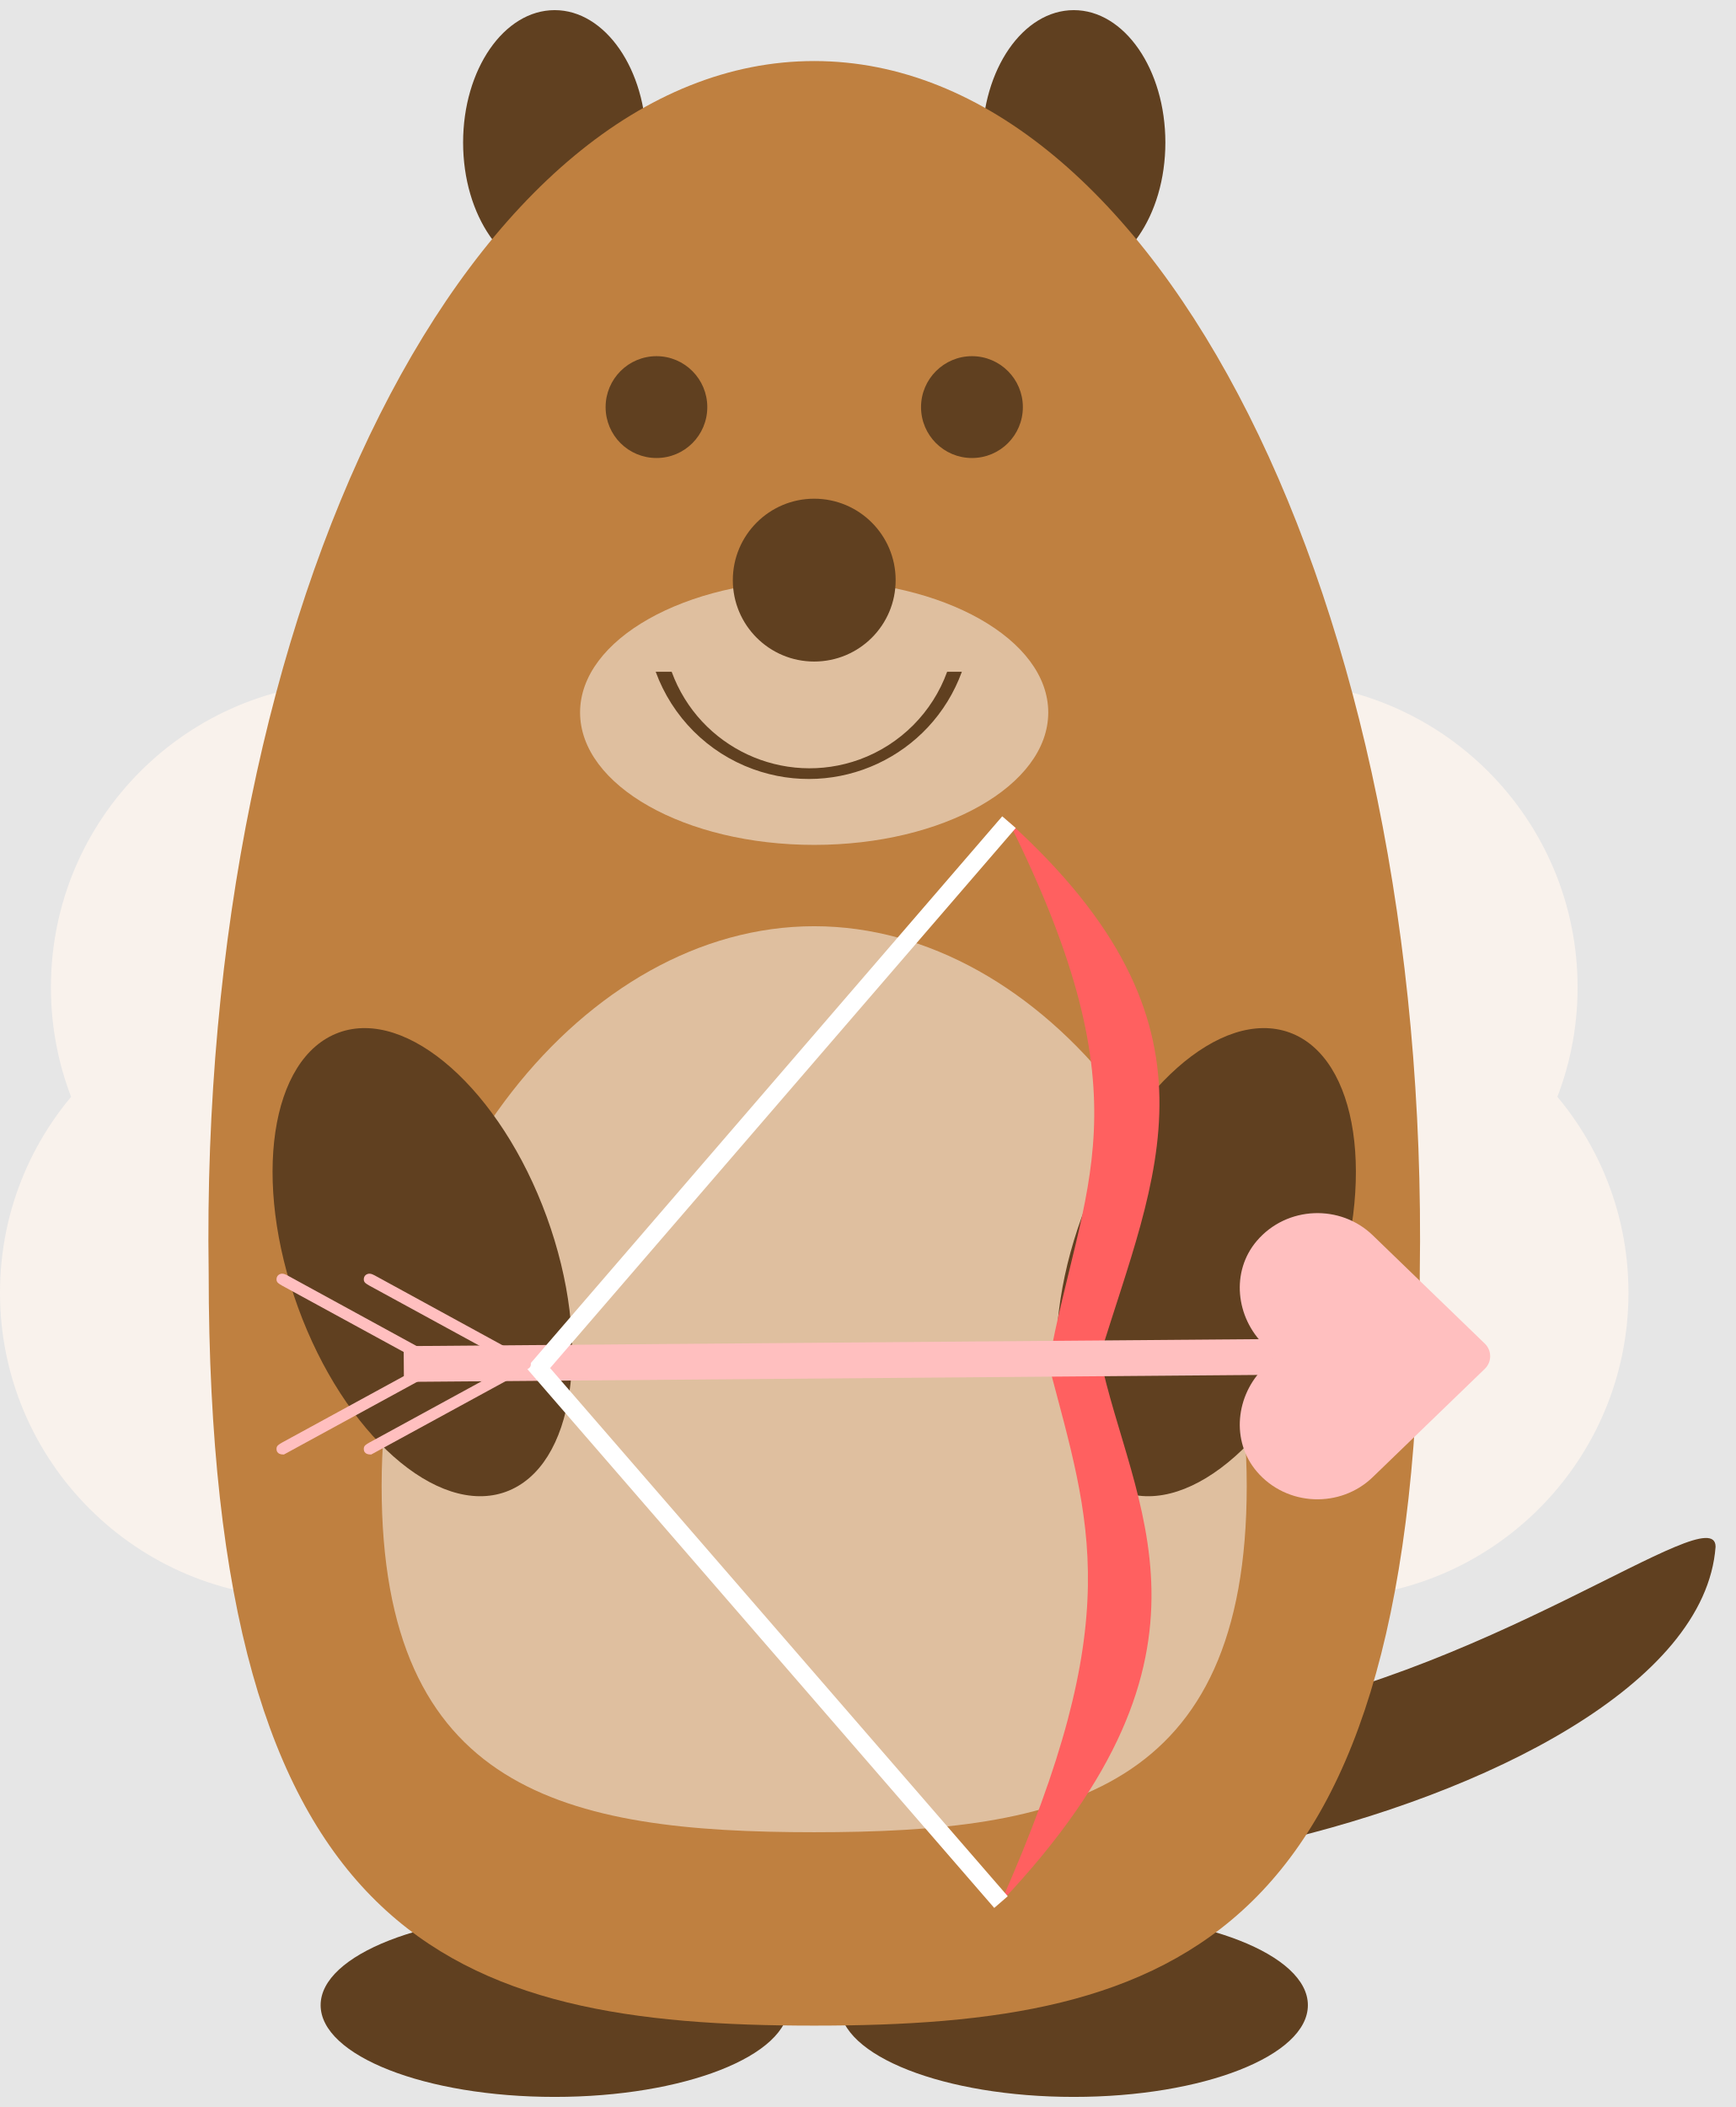
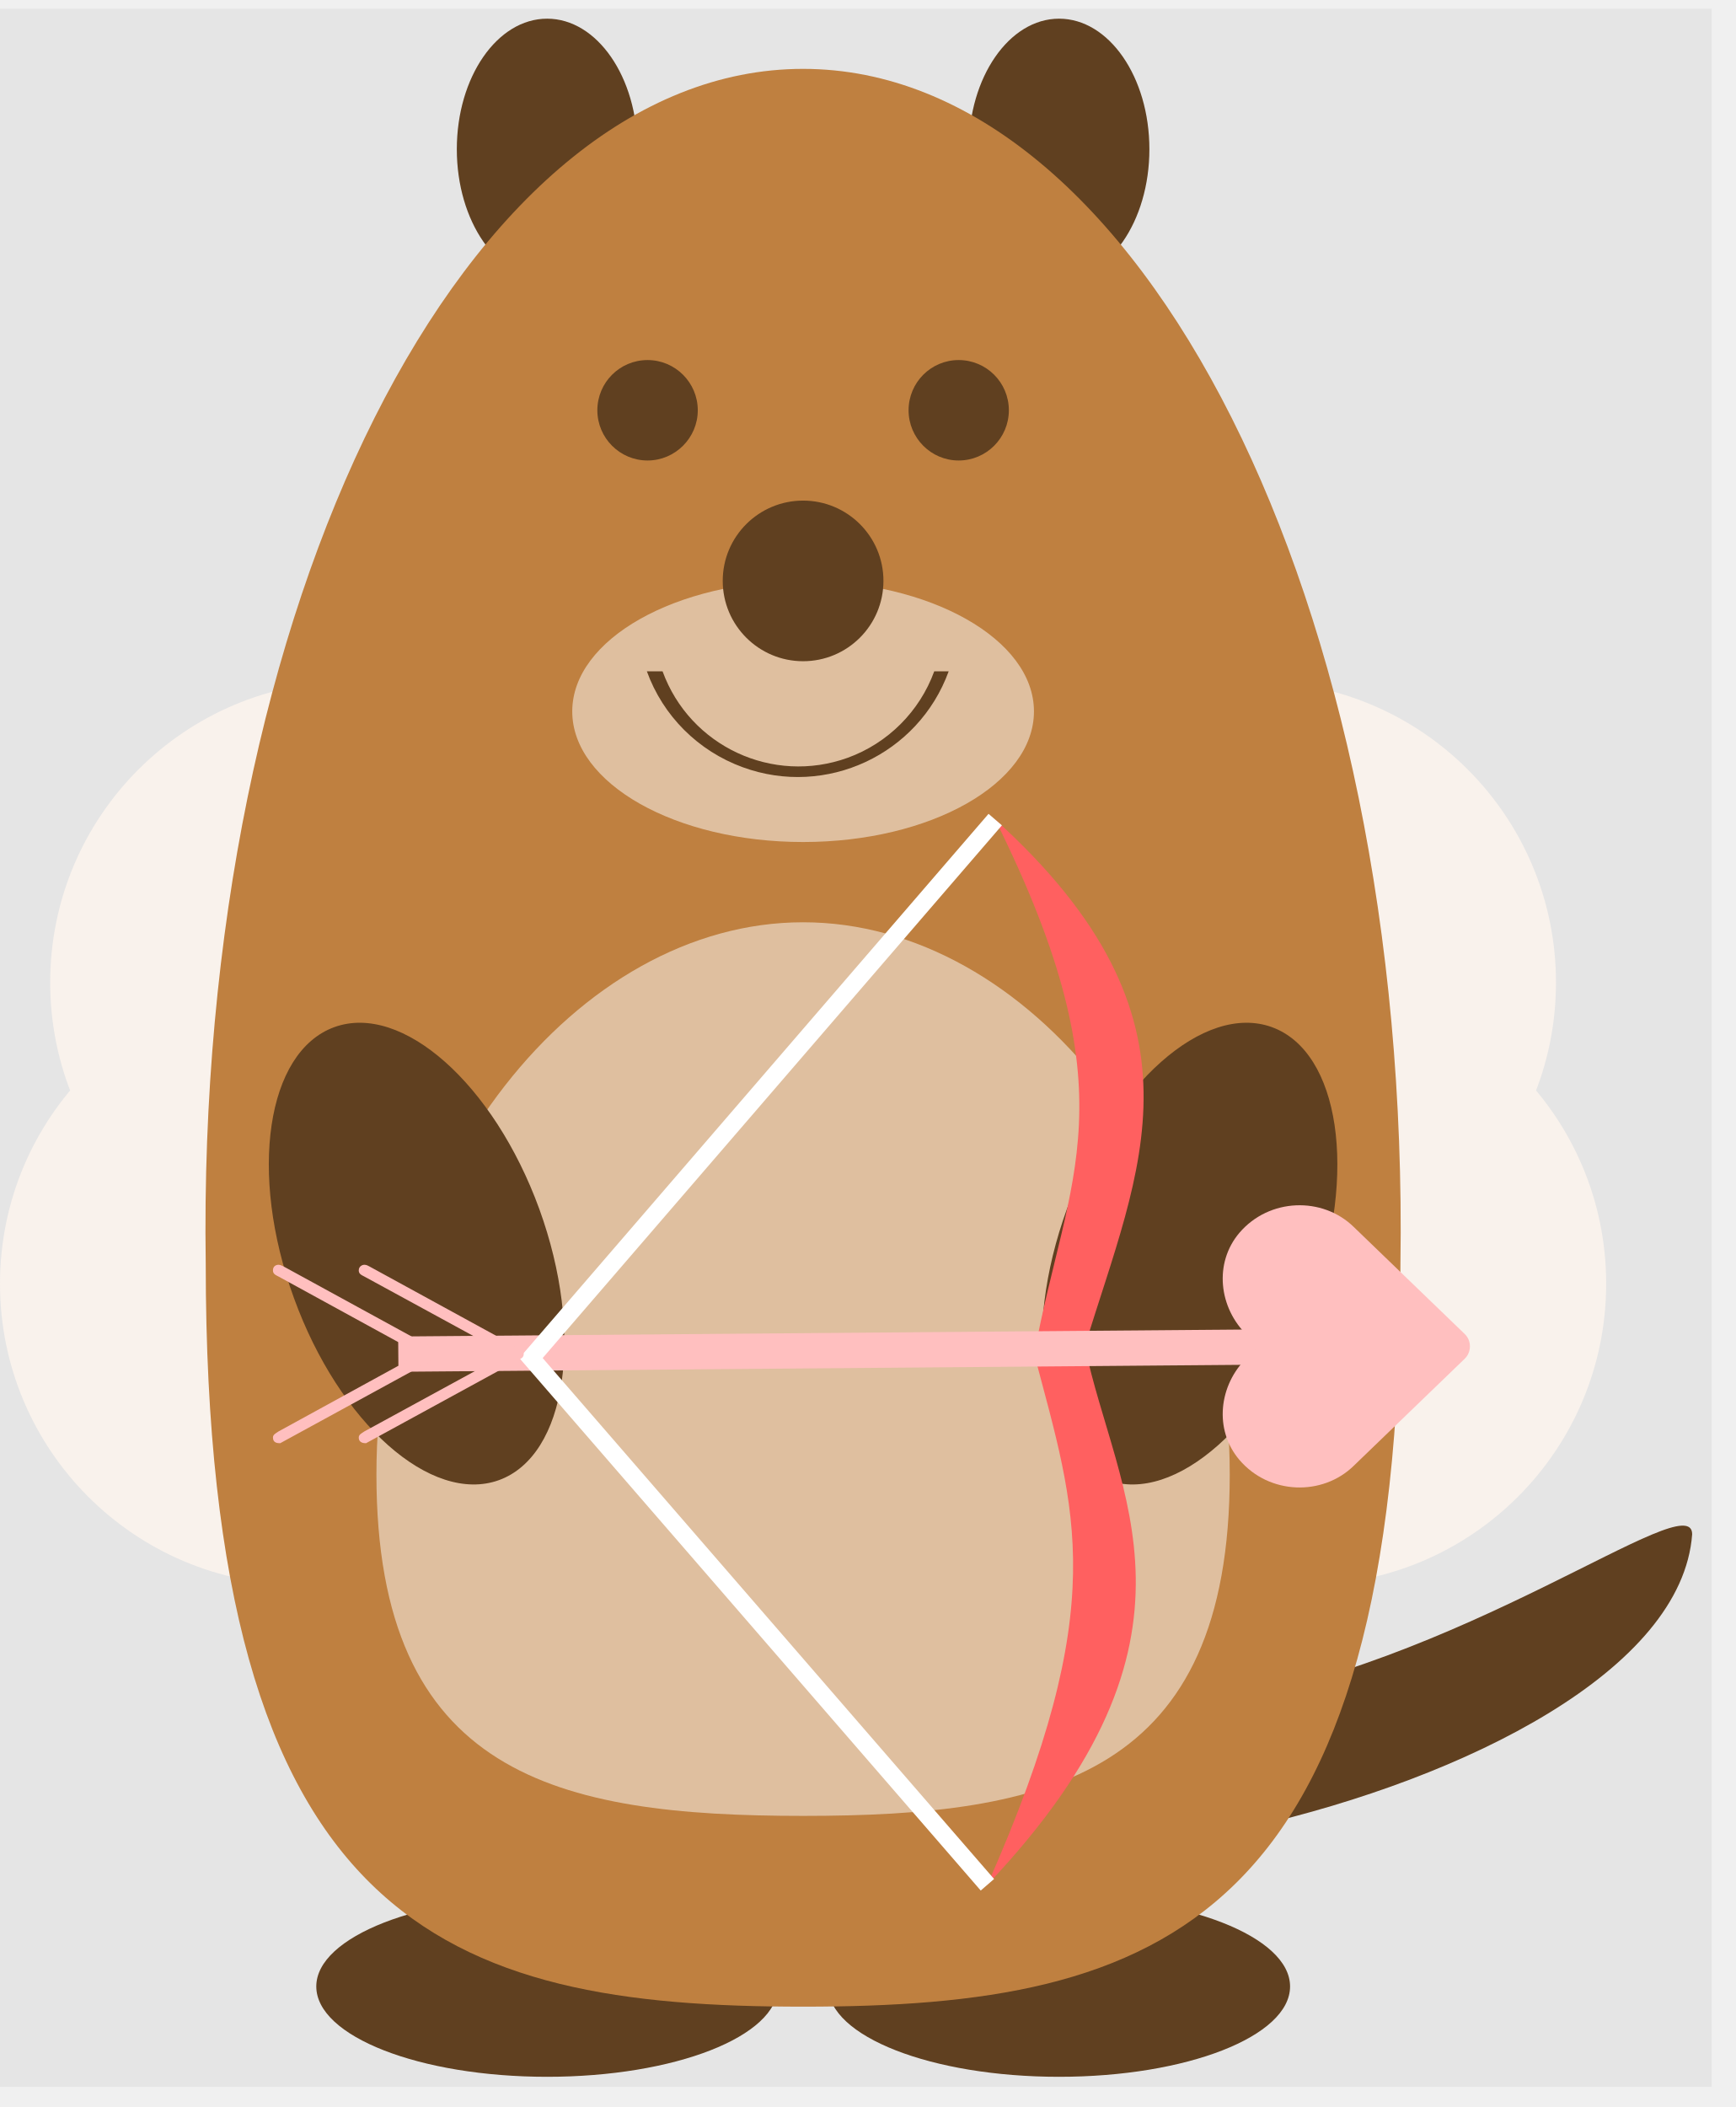
- <svg xmlns="http://www.w3.org/2000/svg" version="1.1" viewBox="0 -58.677 48.331 58.677">
-   <g id="page1">
-     <g transform="matrix(1 0 0 -1 0 0)">
-       <path d="M0 0H48.512V58.898H0Z" fill="#e6e6e6" />
-       <path d="M17.008 22.676C17.008 27.375 13.199 31.18 8.504 31.18C3.809 31.18 0 27.375 0 22.676C0 17.98 3.809 14.172 8.504 14.172C13.199 14.172 17.008 17.98 17.008 22.676ZM18.426 31.18C18.426 35.879 14.617 39.684 9.922 39.684C5.223 39.684 1.418 35.879 1.418 31.18C1.418 26.484 5.223 22.676 9.922 22.676C14.617 22.676 18.426 26.484 18.426 31.18ZM45.355 22.676C45.355 27.375 41.547 31.18 36.852 31.18C32.152 31.18 28.348 27.375 28.348 22.676C28.348 17.98 32.152 14.172 36.852 14.172C41.547 14.172 45.355 17.98 45.355 22.676ZM43.938 31.18C43.938 35.879 40.129 39.684 35.434 39.684C30.734 39.684 26.93 35.879 26.93 31.18C26.93 26.484 30.734 22.676 35.434 22.676C40.129 22.676 43.938 26.484 43.938 31.18Z" fill="#f9f2ec" />
-       <path d="M21.969 2.836C21.969 4.242 19.051 5.387 15.449 5.387C11.848 5.387 8.93 4.242 8.93 2.836C8.93 1.426 11.848 0.281 15.449 0.281C19.051 0.281 21.969 1.426 21.969 2.836Z" fill="#604020" />
-       <path d="M36.426 2.836C36.426 4.242 33.508 5.387 29.906 5.387C26.305 5.387 23.387 4.242 23.387 2.836C23.387 1.426 26.305 0.281 29.906 0.281C33.508 0.281 36.426 1.426 36.426 2.836Z" fill="#604020" />
-       <path d="M32.457 54.707C32.457 56.746 31.316 58.395 29.906 58.395C28.496 58.395 27.355 56.746 27.355 54.707C27.355 52.672 28.496 51.023 29.906 51.023C31.316 51.023 32.457 52.672 32.457 54.707Z" fill="#604020" />
-       <path d="M18 54.707C18 56.746 16.855 58.395 15.449 58.395C14.039 58.395 12.898 56.746 12.898 54.707C12.898 52.672 14.039 51.023 15.449 51.023C16.855 51.023 18 52.672 18 54.707Z" fill="#604020" />
-       <path d="M47.781 15.602C47.215 7.945 23.434 3.406 23.148 9.078C22.582 12.484 25.805 9.629 33.875 10.781C41.266 11.836 47.781 17.023 47.781 15.602" fill="#604020" />
-       <path d="M39.543 23.242C39.543 4.535 32.738 2.266 22.676 2.266C12.613 2.266 5.812 4.535 5.812 23.242C5.527 41.953 13.18 56.977 22.676 56.977C32.172 56.977 39.828 41.953 39.543 23.242Z" fill="#bf8040" />
-       <path d="M34.723 17.293C34.723 8.789 29.621 7.652 22.676 7.652C15.73 7.652 10.629 8.789 10.629 17.293C10.629 25.797 16.297 32.883 22.676 32.883C29.055 32.883 34.723 25.797 34.723 17.293Z" fill="#dfbf9f" />
-       <path d="M35.918 29.922C34.004 30.617 31.414 28.32 30.129 24.789C28.844 21.258 29.352 17.832 31.262 17.133C33.176 16.438 35.77 18.734 37.055 22.266C38.34 25.797 37.828 29.223 35.918 29.922Z" fill="#604020" />
-       <path d="M14.09 17.133C16.004 17.832 16.512 21.258 15.227 24.789C13.941 28.32 11.348 30.617 9.438 29.922C7.523 29.223 7.016 25.797 8.301 22.266C9.586 18.734 12.18 16.438 14.09 17.133Z" fill="#604020" />
-       <path d="M29.195 38.836C29.195 40.871 26.277 42.52 22.676 42.52C19.078 42.52 16.156 40.871 16.156 38.836C16.156 36.801 19.078 35.148 22.676 35.148C26.277 35.148 29.195 36.801 29.195 38.836Z" fill="#dfbf9f" />
-       <path d="M24.945 42.52C24.945 43.773 23.93 44.789 22.676 44.789C21.426 44.789 20.41 43.773 20.41 42.52S21.426 40.254 22.676 40.254C23.93 40.254 24.945 41.266 24.945 42.52Z" fill="#604020" />
-       <path d="M19.699 47.34C19.699 48.121 19.066 48.758 18.285 48.758C17.5 48.758 16.867 48.121 16.867 47.34C16.867 46.555 17.5 45.922 18.285 45.922C19.066 45.922 19.699 46.555 19.699 47.34Z" fill="#604020" />
-       <path d="M28.488 47.34C28.488 48.121 27.855 48.758 27.07 48.758C26.289 48.758 25.652 48.121 25.652 47.34C25.652 46.555 26.289 45.922 27.07 45.922C27.855 45.922 28.488 46.555 28.488 47.34Z" fill="#604020" />
-       <path d="M26.789 39.969C25.93 37.613 23.328 36.402 20.973 37.258C19.715 37.715 18.723 38.707 18.262 39.969H18.707V39.969C19.48 37.852 21.82 36.758 23.941 37.527C25.074 37.941 25.969 38.836 26.379 39.969Z" fill="#604020" />
-       <path d="M27.879 5.707C34.527 12.734 31.488 16.754 30.633 20.91C32.164 25.938 34.367 30.109 28.102 35.781C32.016 27.902 30.121 25.734 29.203 20.691C30.375 16.227 31.395 13.648 27.879 5.707Z" fill="#ff6060" />
-       <path d="M11.246 20.691L38.016 20.91" stroke="#ffbfbf" fill="none" stroke-width="0.996" stroke-miterlimit="10" />
-       <path d="M27.879 5.707L14.992 20.578L28.102 35.781" stroke="#fff" fill="none" stroke-width="0.498" stroke-miterlimit="10" />
-       <path d="M12.203 20.514C12.299 20.569 12.355 20.594 12.355 20.689S12.299 20.809 12.203 20.864L8.004 23.159C7.972 23.175 7.916 23.207 7.86 23.207C7.789 23.207 7.701 23.159 7.701 23.048C7.701 22.96 7.765 22.928 7.86 22.872L11.861 20.689L7.86 18.506C7.765 18.45 7.701 18.418 7.701 18.33C7.701 18.171 7.853 18.171 7.908 18.171L12.203 20.514ZM14.634 20.514C14.729 20.569 14.785 20.594 14.785 20.689S14.729 20.809 14.634 20.864L10.435 23.159C10.403 23.175 10.347 23.207 10.291 23.207C10.219 23.207 10.132 23.159 10.132 23.048C10.132 22.96 10.195 22.928 10.291 22.872L14.291 20.689L10.291 18.506C10.195 18.45 10.132 18.418 10.132 18.33C10.132 18.171 10.283 18.171 10.339 18.171L14.634 20.514Z" fill="#ffbfbf" />
-       <path d="M35.003 24.119C34.278 23.267 34.413 21.992 35.218 21.211L35.529 20.908L35.218 20.605C34.413 19.825 34.278 18.55 35.003 17.697C35.84 16.717 37.338 16.669 38.238 17.546L41.354 20.557C41.553 20.749 41.553 21.067 41.354 21.259L38.238 24.271C37.338 25.147 35.84 25.1 35.003 24.119Z" fill="#ffbfbf" />
+ <svg xmlns="http://www.w3.org/2000/svg" xmlns:xlink="http://www.w3.org/1999/xlink" width="48.331" height="58.677" viewBox="0 0 48.331 58.677">
+   <defs>
+     <g>
+       <g id="glyph-0-0">
+         <path d="M 4.875 -1.797 C 4.969 -1.844 5.016 -1.875 5.016 -1.969 C 5.016 -2.062 4.969 -2.078 4.875 -2.141 L 0.734 -4.406 C 0.703 -4.422 0.641 -4.453 0.594 -4.453 C 0.516 -4.453 0.438 -4.406 0.438 -4.297 C 0.438 -4.203 0.5 -4.172 0.594 -4.125 L 4.531 -1.969 L 0.594 0.188 C 0.5 0.25 0.438 0.281 0.438 0.359 C 0.438 0.516 0.578 0.516 0.641 0.516 Z M 7.266 -1.797 C 7.359 -1.844 7.422 -1.875 7.422 -1.969 C 7.422 -2.062 7.359 -2.078 7.266 -2.141 L 3.125 -4.406 C 3.094 -4.422 3.047 -4.453 2.984 -4.453 C 2.922 -4.453 2.828 -4.406 2.828 -4.297 C 2.828 -4.203 2.891 -4.172 2.984 -4.125 L 6.938 -1.969 L 2.984 0.188 C 2.891 0.25 2.828 0.281 2.828 0.359 C 2.828 0.516 2.984 0.516 3.031 0.516 Z M 7.266 -1.797 " />
+       </g>
+       <g id="glyph-1-0">
+         <path d="M -5.922 -7.094 C -6.641 -6.25 -6.5 -5 -5.703 -4.234 L -5.406 -3.938 L -5.703 -3.625 C -6.5 -2.859 -6.641 -1.609 -5.922 -0.766 C -5.094 0.203 -3.609 0.25 -2.734 -0.609 L 0.344 -3.578 C 0.547 -3.766 0.547 -4.094 0.344 -4.281 L -2.734 -7.25 C -3.609 -8.109 -5.094 -8.062 -5.922 -7.094 Z M -5.922 -7.094 " />
+       </g>
    </g>
+     <clipPath id="clip-0">
+       <path clip-rule="nonzero" d="M 0 0.242 L 47.672 0.242 L 47.672 58.117 L 0 58.117 Z M 0 0.242 " />
+     </clipPath>
+     <clipPath id="clip-1">
+       <path clip-rule="nonzero" d="M 26 0.242 L 33 0.242 L 33 8 L 26 8 Z M 26 0.242 " />
+     </clipPath>
+     <clipPath id="clip-2">
+       <path clip-rule="nonzero" d="M 12 0.242 L 18 0.242 L 18 8 L 12 8 Z M 12 0.242 " />
+     </clipPath>
+     <clipPath id="clip-3">
+       <path clip-rule="nonzero" d="M 22 42 L 47.672 42 L 47.672 52 L 22 52 Z M 22 42 " />
+     </clipPath>
+     <clipPath id="clip-4">
+       <path clip-rule="nonzero" d="M 0 23 L 47.672 23 L 47.672 52 L 0 52 Z M 0 23 " />
+     </clipPath>
+     <clipPath id="clip-5">
+       <path clip-rule="nonzero" d="M 7 15 L 35 15 L 35 58.117 L 7 58.117 Z M 7 15 " />
+     </clipPath>
+   </defs>
+   <g clip-path="url(#clip-0)">
+     <path fill-rule="nonzero" fill="rgb(89.999%, 89.999%, 89.999%)" fill-opacity="1" d="M 0 58.117 L 47.672 58.117 L 47.672 0.242 L 0 0.242 Z M 0 58.117 " />
+   </g>
+   <path fill-rule="nonzero" fill="rgb(97.499%, 95%, 92.499%)" fill-opacity="1" d="M 16.777 35.75 C 16.777 31.117 13.02 27.363 8.387 27.363 C 3.754 27.363 0 31.117 0 35.75 C 0 40.383 3.754 44.137 8.387 44.137 C 13.02 44.137 16.777 40.383 16.777 35.75 Z M 18.172 27.363 C 18.172 22.73 14.418 18.973 9.785 18.973 C 5.152 18.973 1.398 22.73 1.398 27.363 C 1.398 31.996 5.152 35.75 9.785 35.75 C 14.418 35.75 18.172 31.996 18.172 27.363 Z M 44.734 35.75 C 44.734 31.117 40.98 27.363 36.348 27.363 C 31.715 27.363 27.961 31.117 27.961 35.75 C 27.961 40.383 31.715 44.137 36.348 44.137 C 40.98 44.137 44.734 40.383 44.734 35.75 Z M 43.336 27.363 C 43.336 22.73 39.582 18.973 34.949 18.973 C 30.316 18.973 26.562 22.73 26.562 27.363 C 26.562 31.996 30.316 35.75 34.949 35.75 C 39.582 35.75 43.336 31.996 43.336 27.363 Z M 43.336 27.363 " />
+   <path fill-rule="nonzero" fill="rgb(37.5%, 25%, 12.5%)" fill-opacity="1" d="M 21.668 55.32 C 21.668 53.934 18.789 52.805 15.238 52.805 C 11.688 52.805 8.809 53.934 8.809 55.32 C 8.809 56.711 11.688 57.836 15.238 57.836 C 18.789 57.836 21.668 56.711 21.668 55.32 Z M 21.668 55.32 " />
+   <path fill-rule="nonzero" fill="rgb(37.5%, 25%, 12.5%)" fill-opacity="1" d="M 35.93 55.32 C 35.93 53.934 33.051 52.805 29.496 52.805 C 25.945 52.805 23.066 53.934 23.066 55.32 C 23.066 56.711 25.945 57.836 29.496 57.836 C 33.051 57.836 35.93 56.711 35.93 55.32 Z M 35.93 55.32 " />
+   <g clip-path="url(#clip-1)">
+     <path fill-rule="nonzero" fill="rgb(37.5%, 25%, 12.5%)" fill-opacity="1" d="M 32.012 4.156 C 32.012 2.148 30.887 0.52 29.496 0.52 C 28.109 0.52 26.98 2.148 26.98 4.156 C 26.98 6.164 28.109 7.789 29.496 7.789 C 30.887 7.789 32.012 6.164 32.012 4.156 Z M 32.012 4.156 " />
+   </g>
+   <g clip-path="url(#clip-2)">
+     <path fill-rule="nonzero" fill="rgb(37.5%, 25%, 12.5%)" fill-opacity="1" d="M 17.754 4.156 C 17.754 2.148 16.629 0.52 15.238 0.52 C 13.848 0.52 12.723 2.148 12.723 4.156 C 12.723 6.164 13.848 7.789 15.238 7.789 C 16.629 7.789 17.754 6.164 17.754 4.156 Z M 17.754 4.156 " />
+   </g>
+   <g clip-path="url(#clip-3)">
+     <path fill-rule="nonzero" fill="rgb(37.5%, 25%, 12.5%)" fill-opacity="1" d="M 47.129 42.727 C 46.57 50.281 23.113 54.758 22.836 49.16 C 22.273 45.805 25.453 48.621 33.414 47.484 C 40.699 46.445 47.129 41.328 47.129 42.727 " />
+   </g>
+   <path fill-rule="nonzero" fill="rgb(75%, 50%, 25%)" fill-opacity="1" d="M 39.004 35.191 C 39.004 53.645 32.293 55.883 22.367 55.883 C 12.441 55.883 5.73 53.645 5.73 35.191 C 5.453 16.738 13 1.918 22.367 1.918 C 31.734 1.918 39.281 16.738 39.004 35.191 Z M 39.004 35.191 " />
+   <path fill-rule="nonzero" fill="rgb(87.5%, 75%, 62.5%)" fill-opacity="1" d="M 34.25 41.062 C 34.25 49.449 29.219 50.57 22.367 50.57 C 15.516 50.57 10.484 49.449 10.484 41.062 C 10.484 32.676 16.078 25.684 22.367 25.684 C 28.66 25.684 34.25 32.676 34.25 41.062 Z M 34.25 41.062 " />
+   <path fill-rule="nonzero" fill="rgb(37.5%, 25%, 12.5%)" fill-opacity="1" d="M 35.426 28.605 C 33.539 27.918 30.984 30.184 29.715 33.668 C 28.449 37.152 28.949 40.531 30.836 41.219 C 32.723 41.902 35.281 39.637 36.547 36.152 C 37.816 32.672 37.312 29.293 35.426 28.605 Z M 35.426 28.605 " />
+   <path fill-rule="nonzero" fill="rgb(37.5%, 25%, 12.5%)" fill-opacity="1" d="M 13.898 41.219 C 15.785 40.531 16.285 37.152 15.02 33.668 C 13.75 30.184 11.195 27.918 9.309 28.605 C 7.422 29.293 6.918 32.672 8.188 36.152 C 9.453 39.637 12.012 41.902 13.898 41.219 Z M 13.898 41.219 " />
+   <path fill-rule="nonzero" fill="rgb(87.5%, 75%, 62.5%)" fill-opacity="1" d="M 28.797 19.812 C 28.797 17.805 25.918 16.176 22.367 16.176 C 18.816 16.176 15.938 17.805 15.938 19.812 C 15.938 21.82 18.816 23.449 22.367 23.449 C 25.918 23.449 28.797 21.82 28.797 19.812 Z M 28.797 19.812 " />
+   <path fill-rule="nonzero" fill="rgb(37.5%, 25%, 12.5%)" fill-opacity="1" d="M 24.605 16.176 C 24.605 14.941 23.602 13.941 22.367 13.941 C 21.133 13.941 20.129 14.941 20.129 16.176 C 20.129 17.414 21.133 18.414 22.367 18.414 C 23.602 18.414 24.605 17.414 24.605 16.176 Z M 24.605 16.176 " />
+   <path fill-rule="nonzero" fill="rgb(37.5%, 25%, 12.5%)" fill-opacity="1" d="M 19.434 11.426 C 19.434 10.652 18.805 10.027 18.035 10.027 C 17.262 10.027 16.637 10.652 16.637 11.426 C 16.637 12.195 17.262 12.824 18.035 12.824 C 18.805 12.824 19.434 12.195 19.434 11.426 Z M 19.434 11.426 " />
+   <path fill-rule="nonzero" fill="rgb(37.5%, 25%, 12.5%)" fill-opacity="1" d="M 28.098 11.426 C 28.098 10.652 27.473 10.027 26.699 10.027 C 25.93 10.027 25.305 10.652 25.305 11.426 C 25.305 12.195 25.93 12.824 26.699 12.824 C 27.473 12.824 28.098 12.195 28.098 11.426 Z M 28.098 11.426 " />
+   <path fill-rule="nonzero" fill="rgb(37.5%, 25%, 12.5%)" fill-opacity="1" d="M 26.422 18.695 C 25.578 21.016 23.008 22.215 20.688 21.367 C 19.445 20.914 18.465 19.938 18.016 18.695 L 18.453 18.695 C 19.215 20.785 21.523 21.859 23.613 21.102 C 24.73 20.695 25.613 19.812 26.02 18.695 Z M 26.422 18.695 " />
+   <path fill-rule="nonzero" fill="rgb(100%, 37.5%, 37.5%)" fill-opacity="1" d="M 27.5 52.488 C 34.055 45.559 31.059 41.594 30.215 37.492 C 31.723 32.531 33.898 28.422 27.719 22.824 C 31.578 30.594 29.711 32.734 28.805 37.711 C 29.961 42.109 30.965 44.656 27.5 52.488 Z M 27.5 52.488 " />
+   <g clip-path="url(#clip-4)">
+     <path fill="none" stroke-width="0.996" stroke-linecap="butt" stroke-linejoin="miter" stroke="rgb(100%, 75%, 75%)" stroke-opacity="1" stroke-miterlimit="10" d="M -11.43 23.524 L 15.338 23.745 " transform="matrix(0.986347, 0, 0, -0.986347, 22.36739, 60.91344)" />
+   </g>
+   <g clip-path="url(#clip-5)">
+     <path fill="none" stroke-width="0.498" stroke-linecap="butt" stroke-linejoin="miter" stroke="rgb(100%, 100%, 100%)" stroke-opacity="1" stroke-miterlimit="10" d="M 5.204 8.542 L -7.683 23.413 L 5.425 38.616 " transform="matrix(0.986347, 0, 0, -0.986347, 22.36739, 60.91344)" />
+   </g>
+   <g fill="rgb(100%, 75%, 75%)" fill-opacity="1">
+     <use xlink:href="#glyph-0-0" x="7.164" y="39.675" />
+   </g>
+   <g fill="rgb(100%, 75%, 75%)" fill-opacity="1">
+     <use xlink:href="#glyph-1-0" x="40.443" y="41.424" />
  </g>
</svg>
